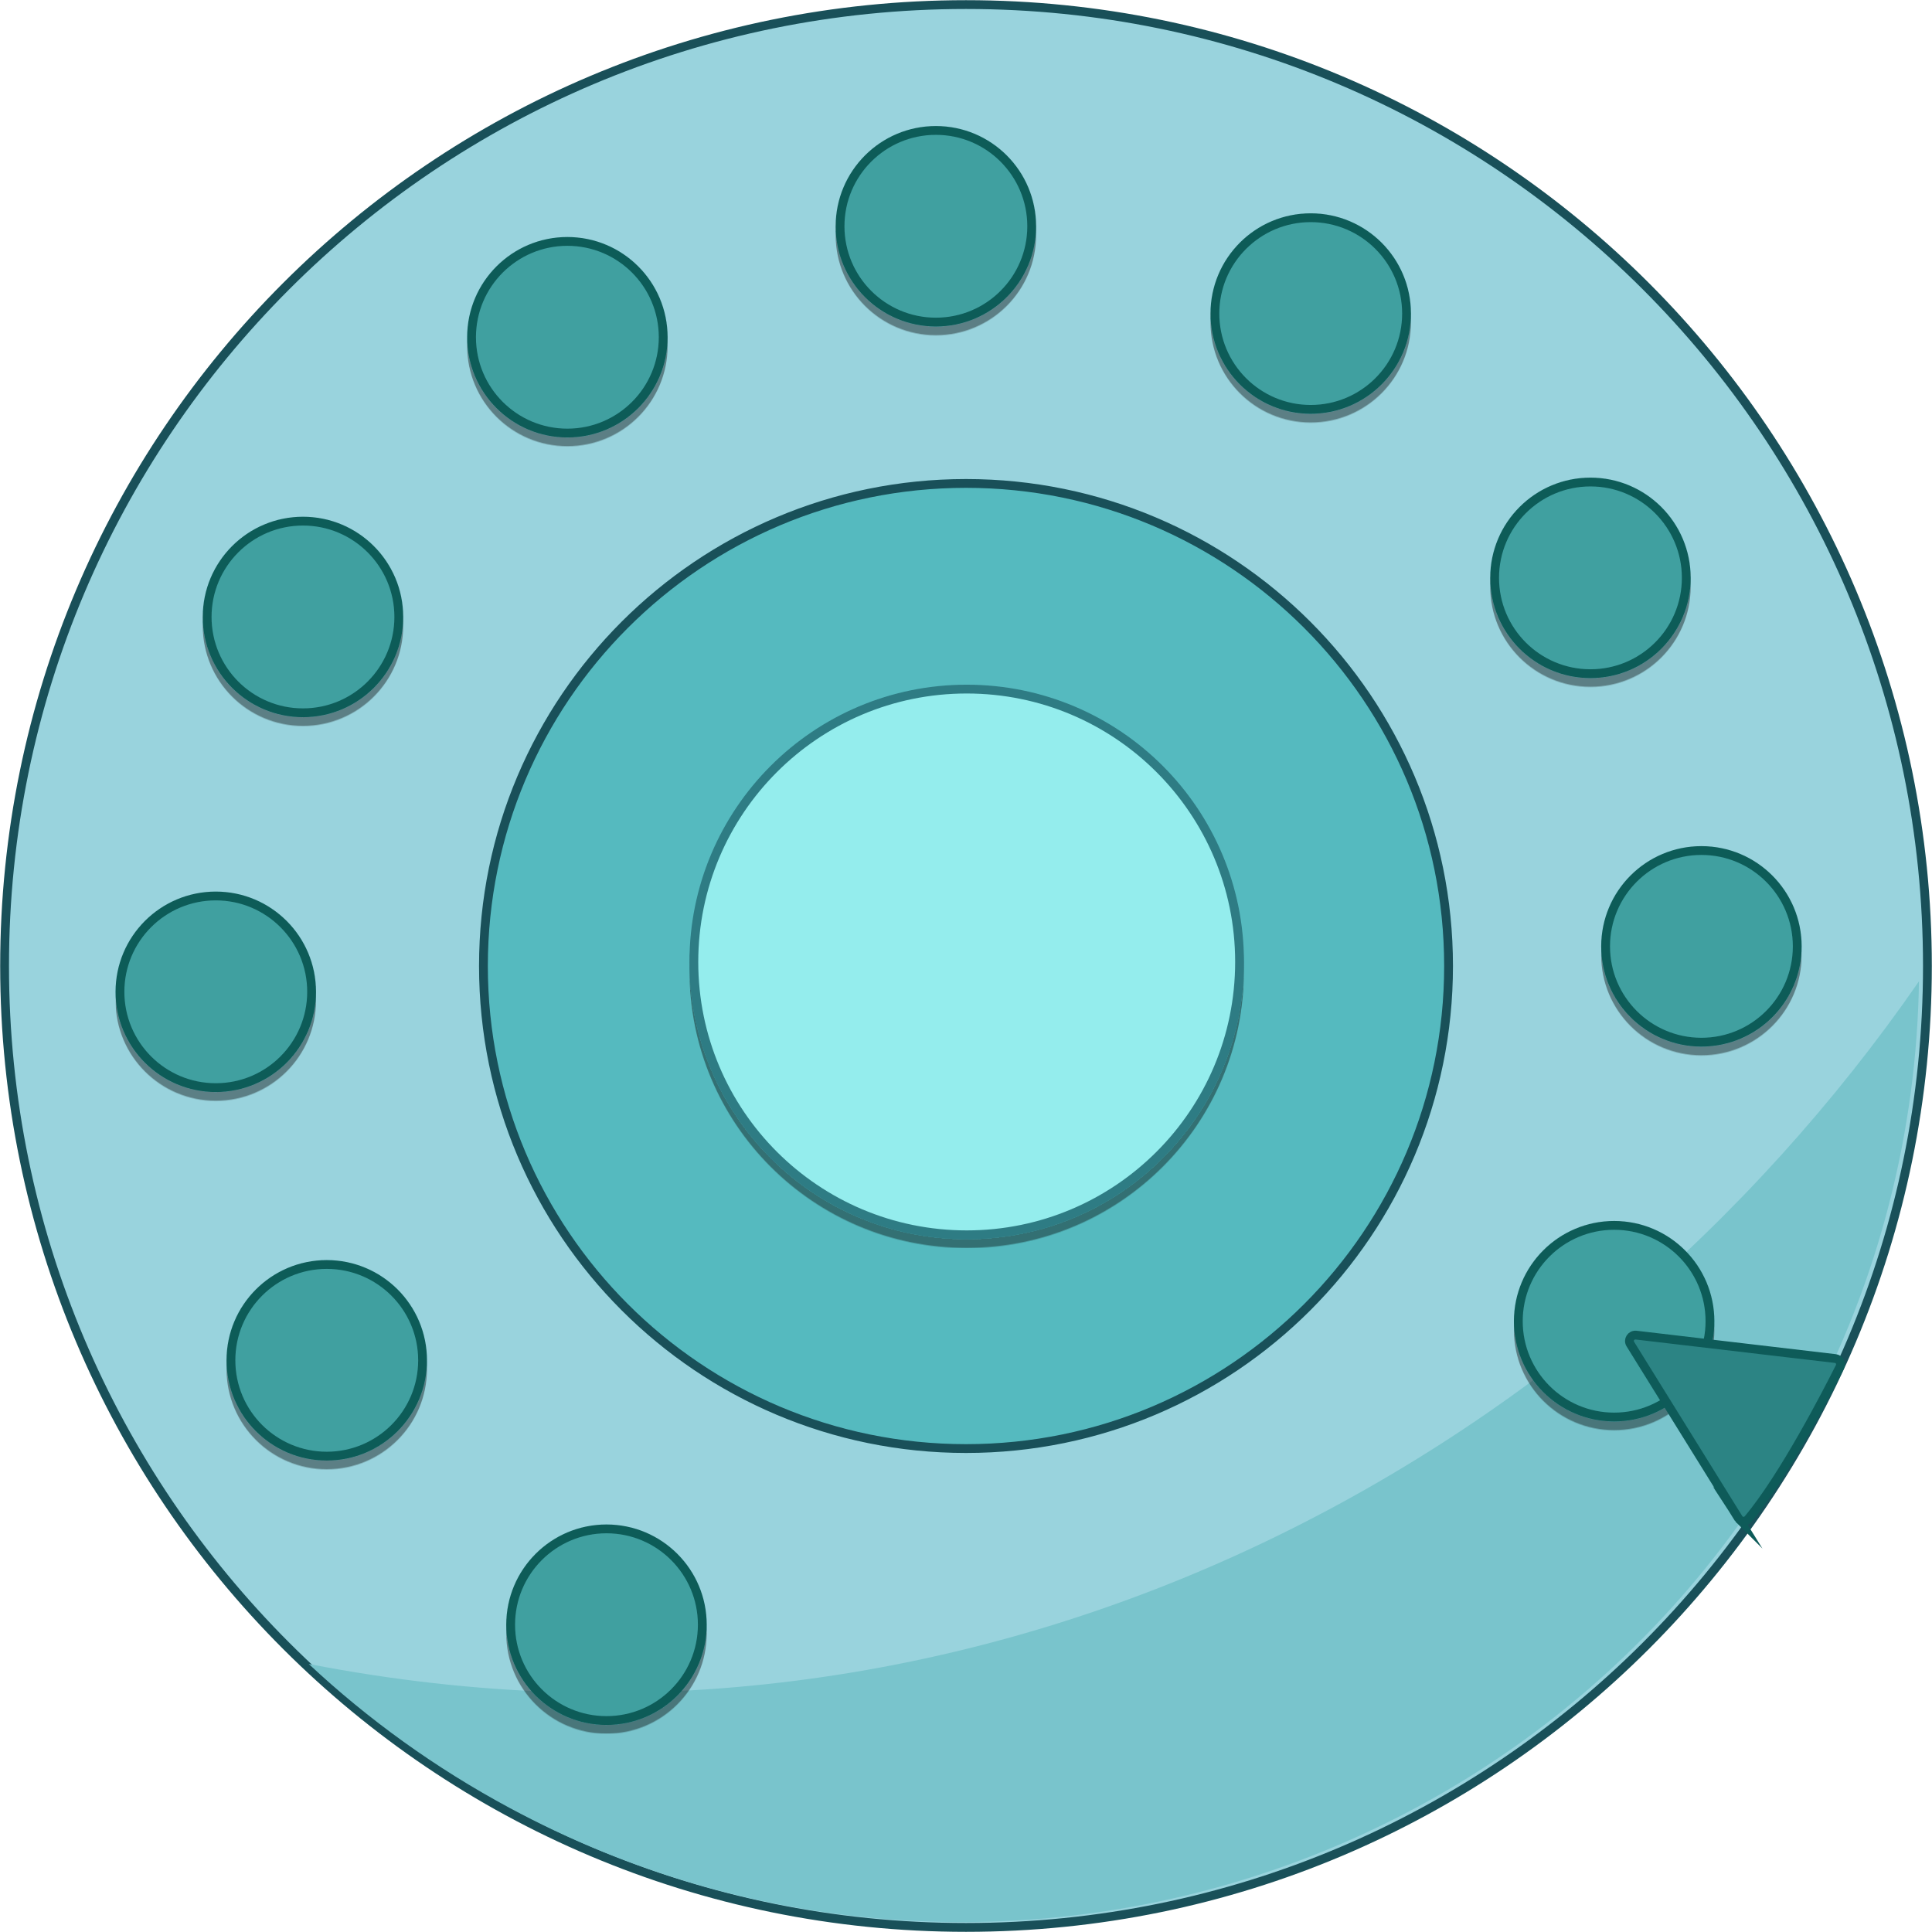
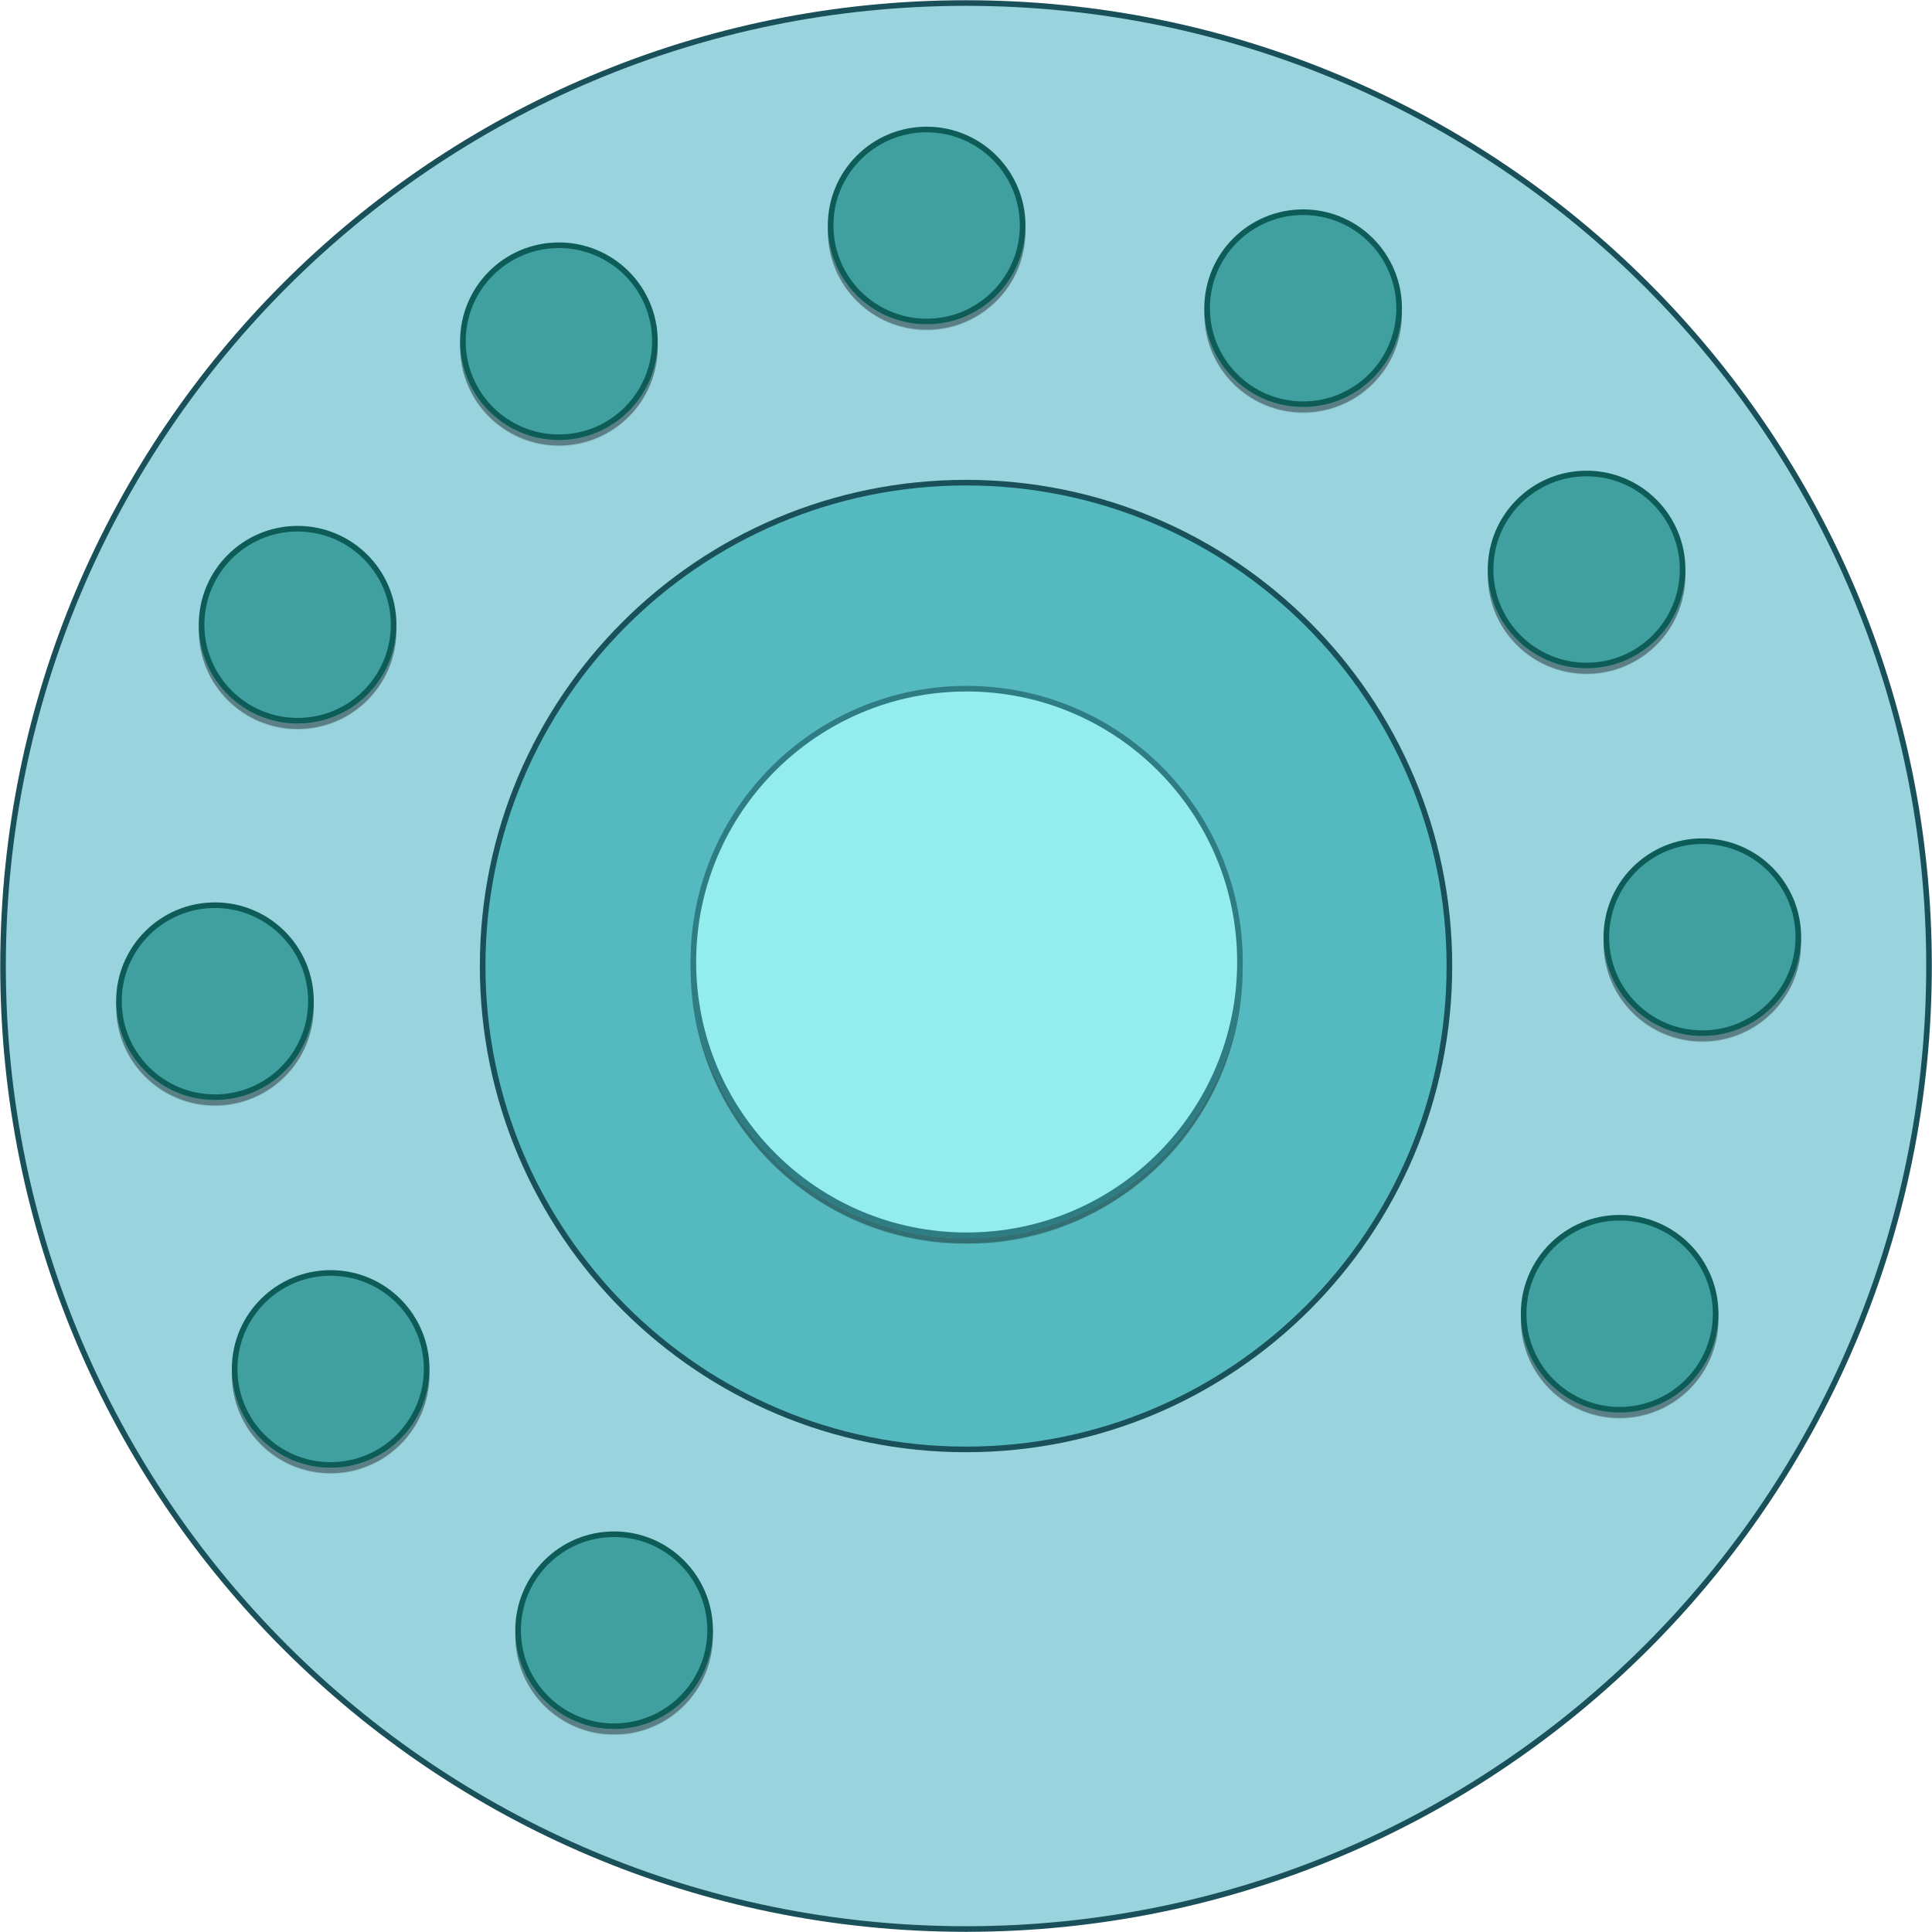
- <svg xmlns="http://www.w3.org/2000/svg" id="Layer_2" data-name="Layer 2" viewBox="0 0 219.36 219.36">
+ <svg xmlns="http://www.w3.org/2000/svg" id="Layer_2" data-name="Layer 2" viewBox="0 0 344.33 344.33">
  <defs>
    <style>
      .cls-1 {
        filter: url(#drop-shadow-2);
      }

      .cls-2 {
        fill: #3fa0a0;
-       }
- 
-       .cls-2, .cls-3 {
        stroke: #0e5b59;
      }

-       .cls-2, .cls-3, .cls-4, .cls-5, .cls-6 {
+       .cls-2, .cls-3, .cls-4, .cls-5 {
        stroke-miterlimit: 10;
      }

      .cls-3 {
-         fill: #2c8484;
+         fill: #99d3dd;
+       }
+ 
+       .cls-3, .cls-4 {
+         stroke: #195059;
      }

      .cls-4 {
-         fill: #99d3dd;
-       }
- 
-       .cls-4, .cls-5 {
-         stroke: #195059;
-       }
- 
-       .cls-7 {
-         fill: #79c4cc;
+         fill: #55babf;
      }

      .cls-5 {
-         fill: #55babf;
-       }
- 
-       .cls-6 {
        fill: #94eded;
        filter: url(#drop-shadow-1);
        stroke: #2f7c84;
      }
    </style>
-     <filter id="drop-shadow-1" x="78.28" y="77.74" width="62.97" height="63.97" filterUnits="userSpaceOnUse">
+     <filter id="drop-shadow-1" x="123.07" y="122.23" width="98.43" height="99.43" filterUnits="userSpaceOnUse">
      <feOffset dx="0" dy="1" />
      <feGaussianBlur result="blur" stdDeviation="0" />
      <feFlood flood-color="#000" flood-opacity=".4" />
      <feComposite in2="blur" operator="in" />
      <feComposite in="SourceGraphic" />
    </filter>
-     <filter id="drop-shadow-2" x="13.12" y="14.31" width="191.45" height="182.54" filterUnits="userSpaceOnUse">
+     <filter id="drop-shadow-2" x="20.69" y="22.58" width="300.32" height="286.59" filterUnits="userSpaceOnUse">
      <feOffset dx="0" dy="1" />
      <feGaussianBlur result="blur-2" stdDeviation="0" />
      <feFlood flood-color="#000" flood-opacity=".4" />
      <feComposite in2="blur-2" operator="in" />
      <feComposite in="SourceGraphic" />
    </filter>
  </defs>
-   <g id="Layer_12" data-name="Layer 12">
-     <g id="Layer_18" data-name="Layer 18">
-       <g>
-         <circle class="cls-4" cx="109.68" cy="109.68" r="109.16" />
-         <path class="cls-7" d="M35.07,188.94c6.72,6.28,14.35,11.8,22.83,16.35,52.83,28.36,118.67,8.55,147.05-44.25,8.51-15.82,12.68-32.82,12.93-49.62-38.16,55.19-106.67,92.31-182.81,77.51Z" />
-         <circle class="cls-5" cx="109.68" cy="109.68" r="54.79" />
-         <circle class="cls-6" cx="109.76" cy="109.22" r="30.98" />
-         <g class="cls-1">
-           <circle class="cls-2" cx="106.26" cy="25.69" r="10.88" />
-           <circle class="cls-2" cx="64.42" cy="38.29" r="10.88" />
-           <circle class="cls-2" cx="183.27" cy="150.01" r="10.88" />
-           <circle class="cls-2" cx="148.82" cy="35.6" r="10.88" />
-           <circle class="cls-2" cx="180.58" cy="65.61" r="10.88" />
-           <circle class="cls-2" cx="24.5" cy="112.61" r="10.88" />
-           <circle class="cls-2" cx="37.1" cy="154.45" r="10.88" />
-           <circle class="cls-2" cx="68.86" cy="184.47" r="10.88" />
-           <circle class="cls-2" cx="34.4" cy="70.05" r="10.88" />
-           <circle class="cls-2" cx="193.18" cy="107.45" r="10.88" />
-         </g>
-         <path class="cls-3" d="M197.4,172.41l-12.29-19.8c-.3-.48.09-1.08.65-1.02l22.62,2.66c.46.05.73.54.52.96-1.46,2.9-6.41,12.51-10.42,17.27-.3.35-.84.31-1.09-.08Z" />
+   <g id="rotary_dail">
+     <g>
+       <circle class="cls-3" cx="172.17" cy="172.17" r="171.63" />
+       <circle class="cls-4" cx="172.17" cy="172.17" r="86.15" />
+       <circle class="cls-5" cx="172.28" cy="171.45" r="48.71" />
+       <g class="cls-1">
+         <circle class="cls-2" cx="165.15" cy="40.19" r="17.11" />
+         <circle class="cls-2" cx="99.61" cy="60.82" r="17.11" />
+         <circle class="cls-2" cx="288.66" cy="234.14" r="17.11" />
+         <circle class="cls-2" cx="232.25" cy="54.93" r="17.11" />
+         <circle class="cls-2" cx="282.77" cy="101.5" r="17.11" />
+         <circle class="cls-2" cx="38.31" cy="178.44" r="17.11" />
+         <circle class="cls-2" cx="58.93" cy="243.98" r="17.11" />
+         <circle class="cls-2" cx="109.45" cy="290.55" r="17.11" />
+         <circle class="cls-2" cx="53.04" cy="111.34" r="17.11" />
+         <circle class="cls-2" cx="303.4" cy="167.03" r="17.11" />
      </g>
    </g>
  </g>
</svg>
